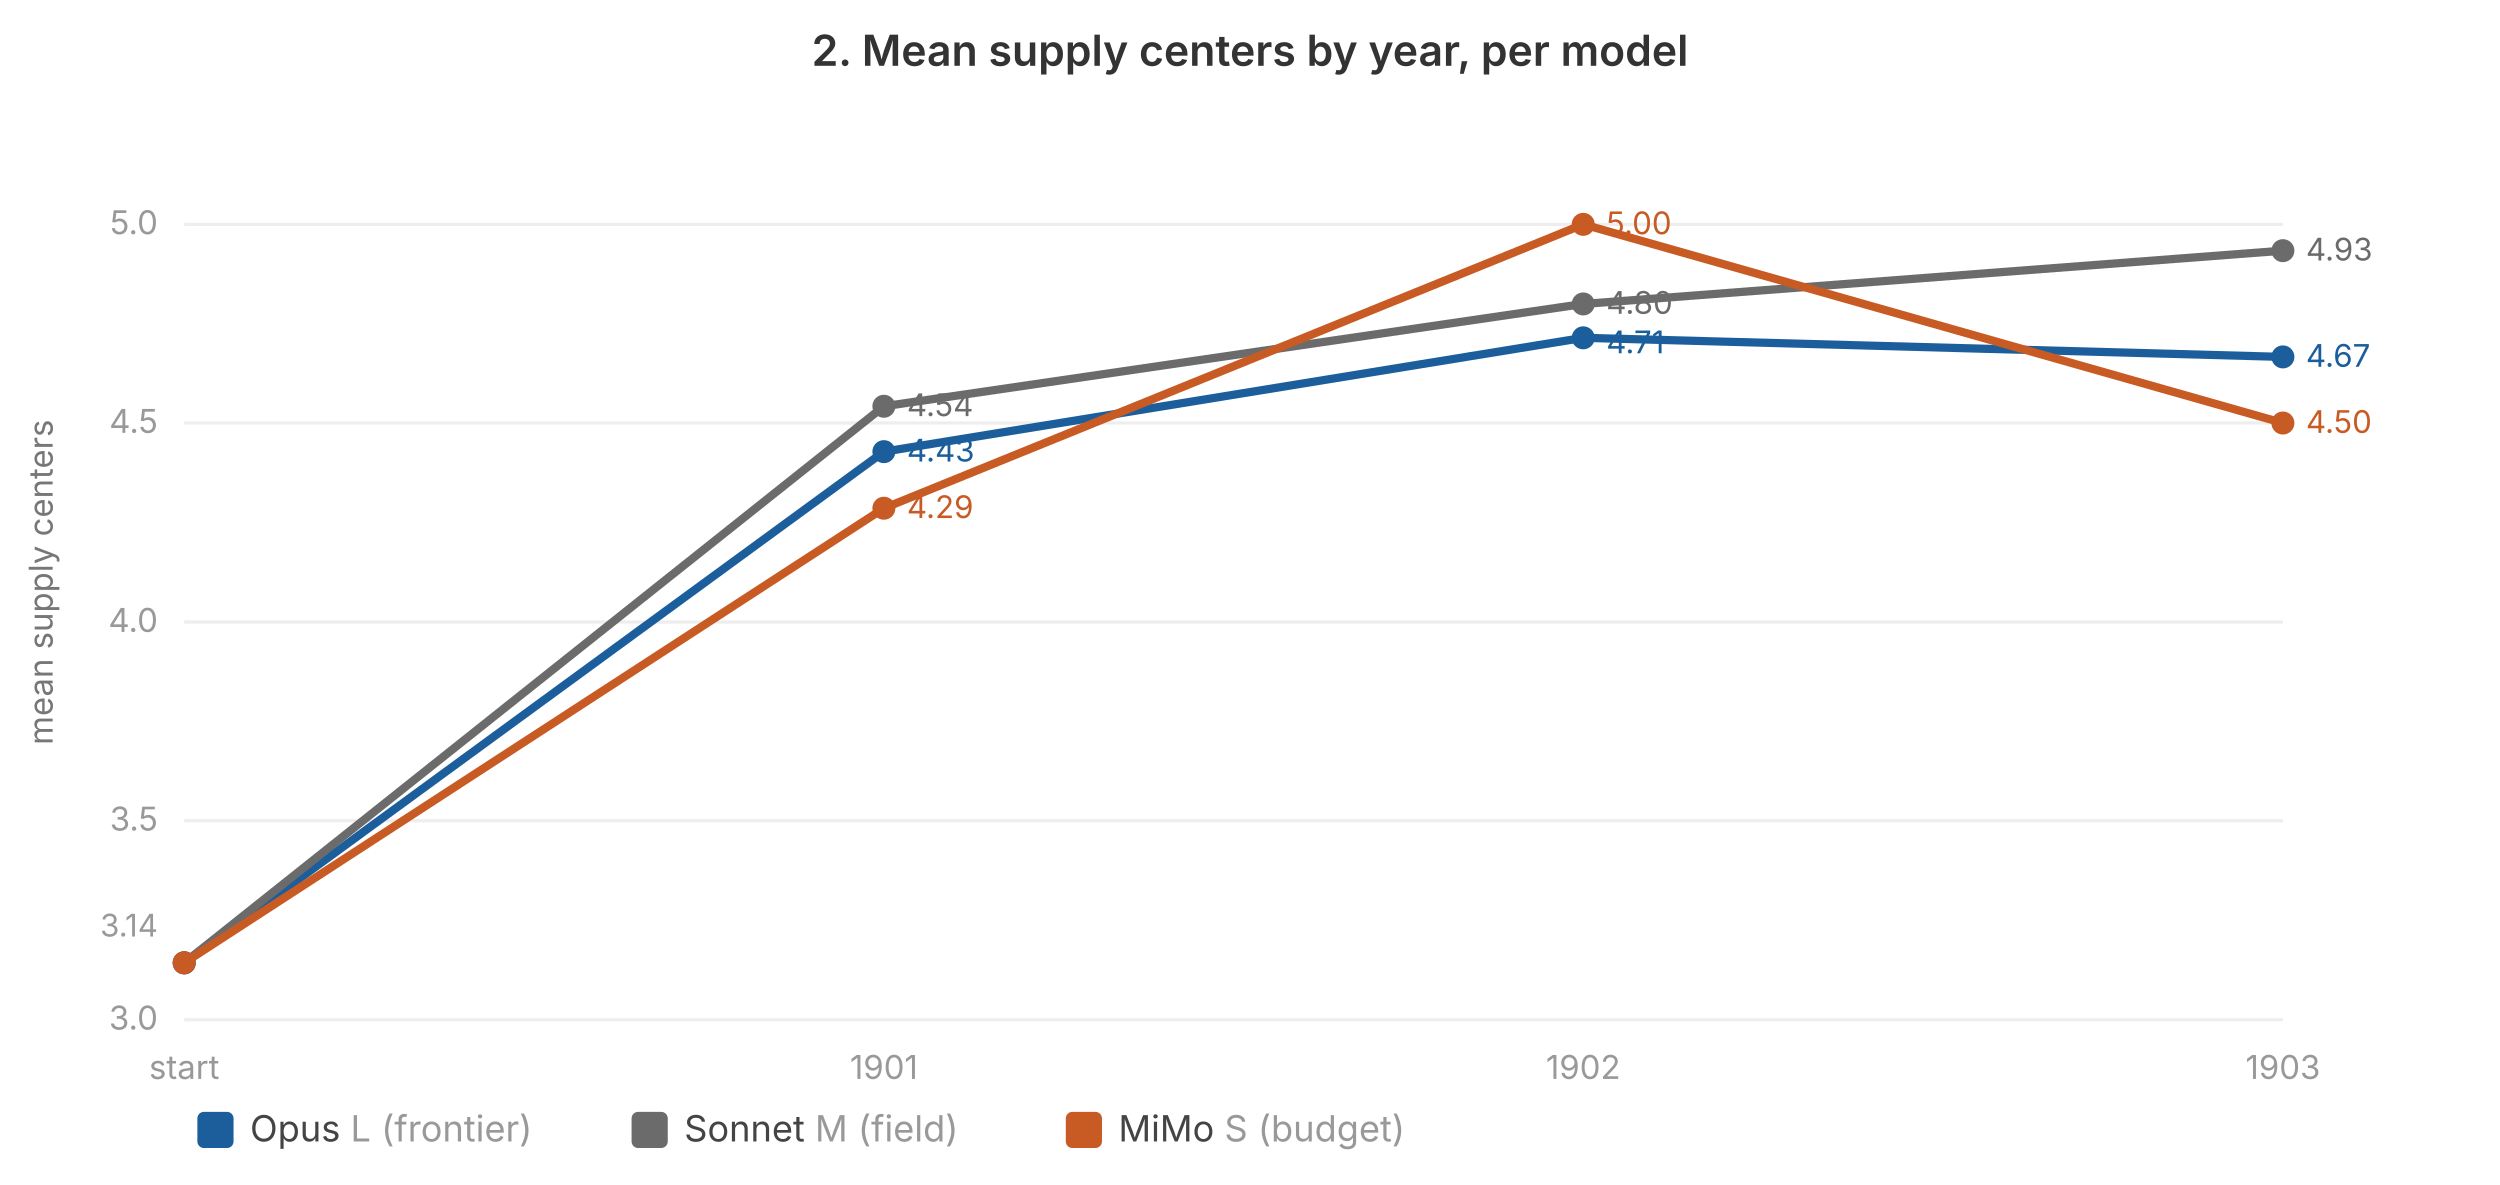
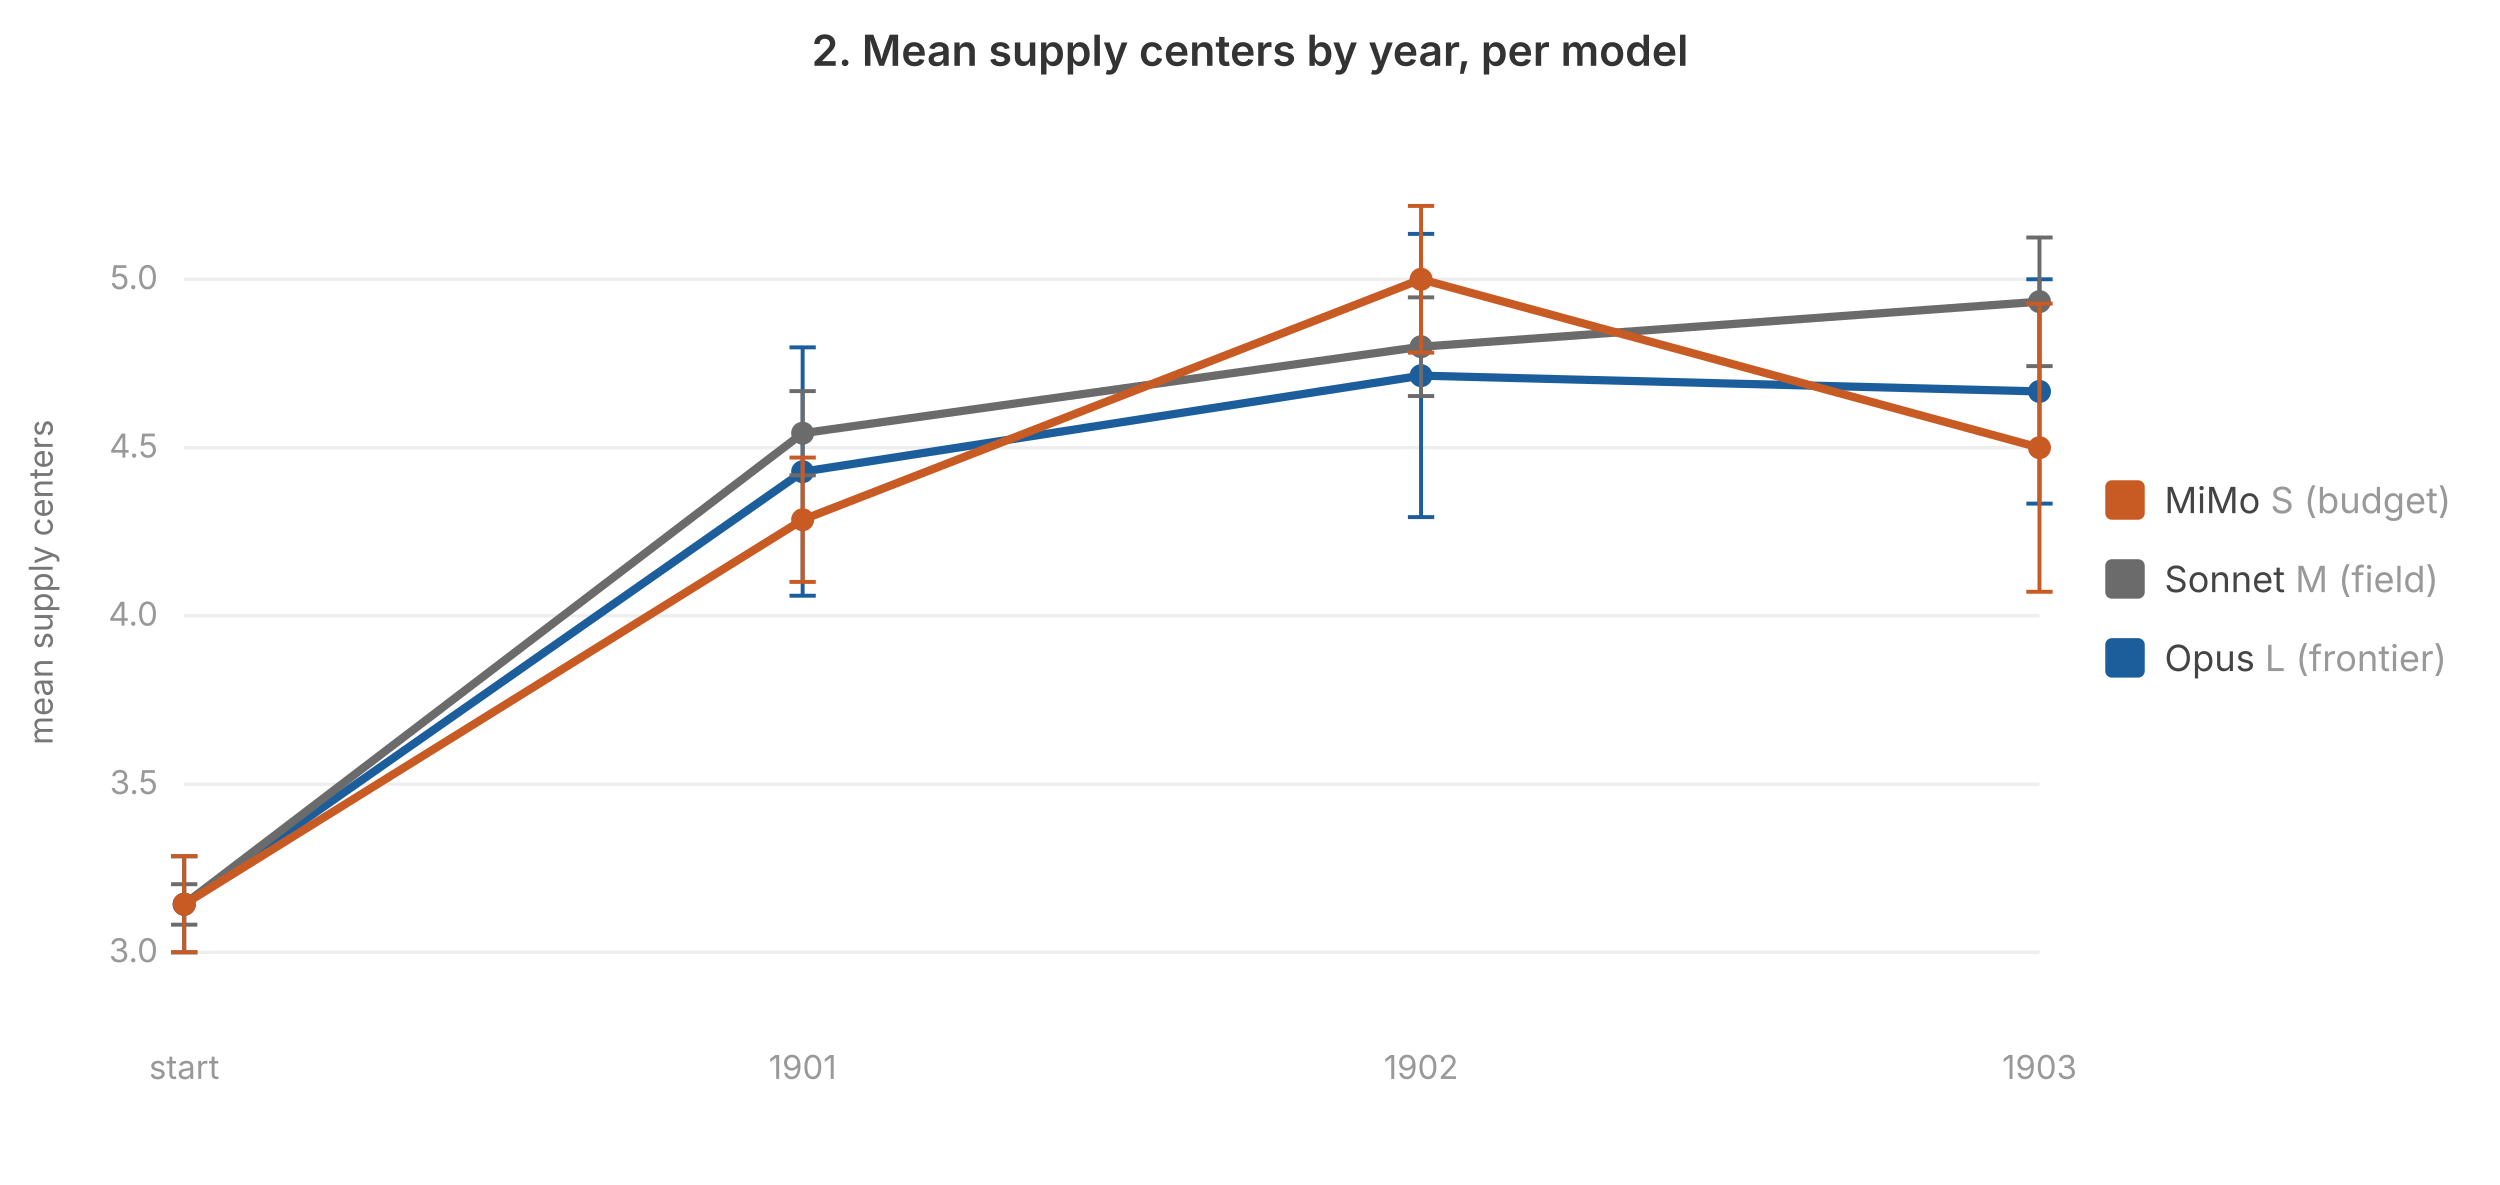
<svg xmlns="http://www.w3.org/2000/svg" viewBox="0 0 760 360" font-family="-apple-system, system-ui, sans-serif" width="760" height="360">
  <text x="380" y="20" text-anchor="middle" font-size="13" font-weight="600" fill="#333">2. Mean supply centers by year, per model</text>
-   <line x1="56" y1="310.0" x2="694" y2="310.0" stroke="#eee" stroke-width="1" />
-   <text x="48" y="313.0" text-anchor="end" font-size="10" fill="#999">3.0</text>
-   <line x1="56" y1="249.5" x2="694" y2="249.5" stroke="#eee" stroke-width="1" />
-   <text x="48" y="252.5" text-anchor="end" font-size="10" fill="#999">3.5</text>
-   <line x1="56" y1="189.1" x2="694" y2="189.1" stroke="#eee" stroke-width="1" />
-   <text x="48" y="192.1" text-anchor="end" font-size="10" fill="#999">4.0</text>
-   <line x1="56" y1="128.6" x2="694" y2="128.6" stroke="#eee" stroke-width="1" />
-   <text x="48" y="131.6" text-anchor="end" font-size="10" fill="#999">4.5</text>
-   <line x1="56" y1="68.2" x2="694" y2="68.2" stroke="#eee" stroke-width="1" />
-   <text x="48" y="71.2" text-anchor="end" font-size="10" fill="#999">5.0</text>
+   <line x1="56" y1="289.5" x2="620" y2="289.5" stroke="#eee" stroke-width="1" />
+   <text x="48" y="292.5" text-anchor="end" font-size="10" fill="#999">3.0</text>
+   <line x1="56" y1="238.4" x2="620" y2="238.4" stroke="#eee" stroke-width="1" />
+   <text x="48" y="241.4" text-anchor="end" font-size="10" fill="#999">3.5</text>
+   <line x1="56" y1="187.2" x2="620" y2="187.2" stroke="#eee" stroke-width="1" />
+   <text x="48" y="190.2" text-anchor="end" font-size="10" fill="#999">4.0</text>
+   <line x1="56" y1="136.1" x2="620" y2="136.1" stroke="#eee" stroke-width="1" />
+   <text x="48" y="139.1" text-anchor="end" font-size="10" fill="#999">4.5</text>
+   <line x1="56" y1="84.9" x2="620" y2="84.9" stroke="#eee" stroke-width="1" />
+   <text x="48" y="87.9" text-anchor="end" font-size="10" fill="#999">5.0</text>
  <text x="56.0" y="328" text-anchor="middle" font-size="10" fill="#999">start</text>
-   <text x="268.7" y="328" text-anchor="middle" font-size="10" fill="#999">1901</text>
-   <text x="481.3" y="328" text-anchor="middle" font-size="10" fill="#999">1902</text>
-   <text x="694.0" y="328" text-anchor="middle" font-size="10" fill="#999">1903</text>
+   <text x="244.0" y="328" text-anchor="middle" font-size="10" fill="#999">1901</text>
+   <text x="432.0" y="328" text-anchor="middle" font-size="10" fill="#999">1902</text>
+   <text x="620.0" y="328" text-anchor="middle" font-size="10" fill="#999">1903</text>
  <text x="16" y="177" font-size="10" fill="#777" transform="rotate(-90 16 177)" text-anchor="middle">mean supply centers</text>
-   <path d="M 56.0 292.7 L 268.7 137.3 L 481.3 102.7 L 694.0 108.5" fill="none" stroke="#1b5e9b" stroke-width="2.5" />
-   <circle cx="56.0" cy="292.7" r="3.5" fill="#1b5e9b" />
-   <circle cx="268.7" cy="137.3" r="3.5" fill="#1b5e9b" />
-   <circle cx="481.3" cy="102.7" r="3.5" fill="#1b5e9b" />
-   <circle cx="694.0" cy="108.5" r="3.5" fill="#1b5e9b" />
-   <path d="M 56.0 292.7 L 268.7 123.5 L 481.3 92.4 L 694.0 76.2" fill="none" stroke="#6b6b6b" stroke-width="2.5" />
-   <circle cx="56.0" cy="292.7" r="3.5" fill="#6b6b6b" />
-   <circle cx="268.7" cy="123.5" r="3.5" fill="#6b6b6b" />
-   <circle cx="481.3" cy="92.4" r="3.5" fill="#6b6b6b" />
-   <circle cx="694.0" cy="76.2" r="3.5" fill="#6b6b6b" />
-   <path d="M 56.0 292.7 L 268.7 154.5 L 481.3 68.2 L 694.0 128.6" fill="none" stroke="#c85a23" stroke-width="2.5" />
-   <circle cx="56.0" cy="292.7" r="3.5" fill="#c85a23" />
-   <circle cx="268.7" cy="154.5" r="3.5" fill="#c85a23" />
-   <circle cx="481.3" cy="68.2" r="3.5" fill="#c85a23" />
-   <circle cx="694.0" cy="128.6" r="3.5" fill="#c85a23" />
-   <text x="48.0" y="284.7" text-anchor="end" font-size="9.5" fill="#999">3.14</text>
-   <text x="275.7" y="126.5" text-anchor="start" font-size="9.5" fill="#6b6b6b">4.54</text>
-   <text x="275.7" y="140.3" text-anchor="start" font-size="9.5" fill="#1b5e9b">4.43</text>
-   <text x="275.7" y="157.5" text-anchor="start" font-size="9.5" fill="#c85a23">4.29</text>
-   <text x="488.3" y="71.2" text-anchor="start" font-size="9.5" fill="#c85a23">5.00</text>
-   <text x="488.3" y="95.4" text-anchor="start" font-size="9.5" fill="#6b6b6b">4.80</text>
-   <text x="488.3" y="107.4" text-anchor="start" font-size="9.5" fill="#1b5e9b">4.71</text>
-   <text x="701.0" y="79.2" text-anchor="start" font-size="9.5" fill="#6b6b6b">4.93</text>
-   <text x="701.0" y="111.5" text-anchor="start" font-size="9.5" fill="#1b5e9b">4.67</text>
-   <text x="701.0" y="131.6" text-anchor="start" font-size="9.5" fill="#c85a23">4.50</text>
-   <rect x="60" y="338" width="11" height="11" rx="2" fill="#1b5e9b" />
-   <text x="76" y="347" font-size="11" fill="#444">Opus <tspan fill="#999">L (frontier)</tspan>
+   <path d="M 56.0 274.9 L 244.0 143.4 L 432.0 114.2 L 620.0 119.0" fill="none" stroke="#1b5e9b" stroke-width="2.5" />
+   <line x1="56.0" y1="260.3" x2="56.0" y2="289.5" stroke="#1b5e9b" stroke-width="1.2" />
+   <line x1="52.0" y1="260.3" x2="60.0" y2="260.3" stroke="#1b5e9b" stroke-width="1.2" />
+   <line x1="52.0" y1="289.5" x2="60.0" y2="289.5" stroke="#1b5e9b" stroke-width="1.2" />
+   <circle cx="56.0" cy="274.9" r="3.5" fill="#1b5e9b" />
+   <line x1="244.0" y1="105.6" x2="244.0" y2="181.1" stroke="#1b5e9b" stroke-width="1.2" />
+   <line x1="240.0" y1="105.6" x2="248.0" y2="105.6" stroke="#1b5e9b" stroke-width="1.2" />
+   <line x1="240.0" y1="181.1" x2="248.0" y2="181.1" stroke="#1b5e9b" stroke-width="1.2" />
+   <circle cx="244.0" cy="143.4" r="3.5" fill="#1b5e9b" />
+   <line x1="432.0" y1="71.1" x2="432.0" y2="157.2" stroke="#1b5e9b" stroke-width="1.2" />
+   <line x1="428.0" y1="71.1" x2="436.0" y2="71.1" stroke="#1b5e9b" stroke-width="1.2" />
+   <line x1="428.0" y1="157.2" x2="436.0" y2="157.2" stroke="#1b5e9b" stroke-width="1.2" />
+   <circle cx="432.0" cy="114.2" r="3.5" fill="#1b5e9b" />
+   <line x1="620.0" y1="84.9" x2="620.0" y2="153.1" stroke="#1b5e9b" stroke-width="1.2" />
+   <line x1="616.0" y1="84.9" x2="624.0" y2="84.9" stroke="#1b5e9b" stroke-width="1.2" />
+   <line x1="616.0" y1="153.1" x2="624.0" y2="153.1" stroke="#1b5e9b" stroke-width="1.2" />
+   <circle cx="620.0" cy="119.0" r="3.5" fill="#1b5e9b" />
+   <path d="M 56.0 274.9 L 244.0 131.7 L 432.0 105.4 L 620.0 91.7" fill="none" stroke="#6b6b6b" stroke-width="2.5" />
+   <line x1="56.0" y1="268.8" x2="56.0" y2="281.1" stroke="#6b6b6b" stroke-width="1.2" />
+   <line x1="52.0" y1="268.8" x2="60.0" y2="268.8" stroke="#6b6b6b" stroke-width="1.2" />
+   <line x1="52.0" y1="281.1" x2="60.0" y2="281.1" stroke="#6b6b6b" stroke-width="1.2" />
+   <circle cx="56.0" cy="274.9" r="3.5" fill="#6b6b6b" />
+   <line x1="244.0" y1="118.9" x2="244.0" y2="144.5" stroke="#6b6b6b" stroke-width="1.2" />
+   <line x1="240.0" y1="118.9" x2="248.0" y2="118.9" stroke="#6b6b6b" stroke-width="1.2" />
+   <line x1="240.0" y1="144.5" x2="248.0" y2="144.5" stroke="#6b6b6b" stroke-width="1.2" />
+   <circle cx="244.0" cy="131.7" r="3.5" fill="#6b6b6b" />
+   <line x1="432.0" y1="90.4" x2="432.0" y2="120.4" stroke="#6b6b6b" stroke-width="1.2" />
+   <line x1="428.0" y1="90.4" x2="436.0" y2="90.4" stroke="#6b6b6b" stroke-width="1.2" />
+   <line x1="428.0" y1="120.4" x2="436.0" y2="120.4" stroke="#6b6b6b" stroke-width="1.2" />
+   <circle cx="432.0" cy="105.4" r="3.5" fill="#6b6b6b" />
+   <line x1="620.0" y1="72.2" x2="620.0" y2="111.3" stroke="#6b6b6b" stroke-width="1.2" />
+   <line x1="616.0" y1="72.2" x2="624.0" y2="72.2" stroke="#6b6b6b" stroke-width="1.2" />
+   <line x1="616.0" y1="111.3" x2="624.0" y2="111.3" stroke="#6b6b6b" stroke-width="1.2" />
+   <circle cx="620.0" cy="91.7" r="3.5" fill="#6b6b6b" />
+   <path d="M 56.0 274.9 L 244.0 158.0 L 432.0 84.9 L 620.0 136.1" fill="none" stroke="#c85a23" stroke-width="2.5" />
+   <line x1="56.0" y1="260.3" x2="56.0" y2="289.5" stroke="#c85a23" stroke-width="1.2" />
+   <line x1="52.0" y1="260.3" x2="60.0" y2="260.3" stroke="#c85a23" stroke-width="1.2" />
+   <line x1="52.0" y1="289.5" x2="60.0" y2="289.5" stroke="#c85a23" stroke-width="1.2" />
+   <circle cx="56.0" cy="274.9" r="3.5" fill="#c85a23" />
+   <line x1="244.0" y1="139.1" x2="244.0" y2="176.9" stroke="#c85a23" stroke-width="1.2" />
+   <line x1="240.0" y1="139.1" x2="248.0" y2="139.1" stroke="#c85a23" stroke-width="1.2" />
+   <line x1="240.0" y1="176.9" x2="248.0" y2="176.9" stroke="#c85a23" stroke-width="1.2" />
+   <circle cx="244.0" cy="158.0" r="3.5" fill="#c85a23" />
+   <line x1="432.0" y1="62.6" x2="432.0" y2="107.2" stroke="#c85a23" stroke-width="1.2" />
+   <line x1="428.0" y1="62.6" x2="436.0" y2="62.6" stroke="#c85a23" stroke-width="1.2" />
+   <line x1="428.0" y1="107.2" x2="436.0" y2="107.2" stroke="#c85a23" stroke-width="1.2" />
+   <circle cx="432.0" cy="84.9" r="3.5" fill="#c85a23" />
+   <line x1="620.0" y1="92.3" x2="620.0" y2="179.9" stroke="#c85a23" stroke-width="1.2" />
+   <line x1="616.0" y1="92.3" x2="624.0" y2="92.3" stroke="#c85a23" stroke-width="1.2" />
+   <line x1="616.0" y1="179.9" x2="624.0" y2="179.9" stroke="#c85a23" stroke-width="1.2" />
+   <circle cx="620.0" cy="136.1" r="3.5" fill="#c85a23" />
+   <rect x="640" y="146" width="12" height="12" rx="2" fill="#c85a23" />
+   <text x="658" y="156" font-size="11" fill="#444">MiMo <tspan fill="#999">S (budget)</tspan>
  </text>
-   <rect x="192" y="338" width="11" height="11" rx="2" fill="#6b6b6b" />
-   <text x="208" y="347" font-size="11" fill="#444">Sonnet <tspan fill="#999">M (field)</tspan>
+   <rect x="640" y="170" width="12" height="12" rx="2" fill="#6b6b6b" />
+   <text x="658" y="180" font-size="11" fill="#444">Sonnet <tspan fill="#999">M (field)</tspan>
  </text>
-   <rect x="324" y="338" width="11" height="11" rx="2" fill="#c85a23" />
-   <text x="340" y="347" font-size="11" fill="#444">MiMo <tspan fill="#999">S (budget)</tspan>
+   <rect x="640" y="194" width="12" height="12" rx="2" fill="#1b5e9b" />
+   <text x="658" y="204" font-size="11" fill="#444">Opus <tspan fill="#999">L (frontier)</tspan>
  </text>
</svg>
